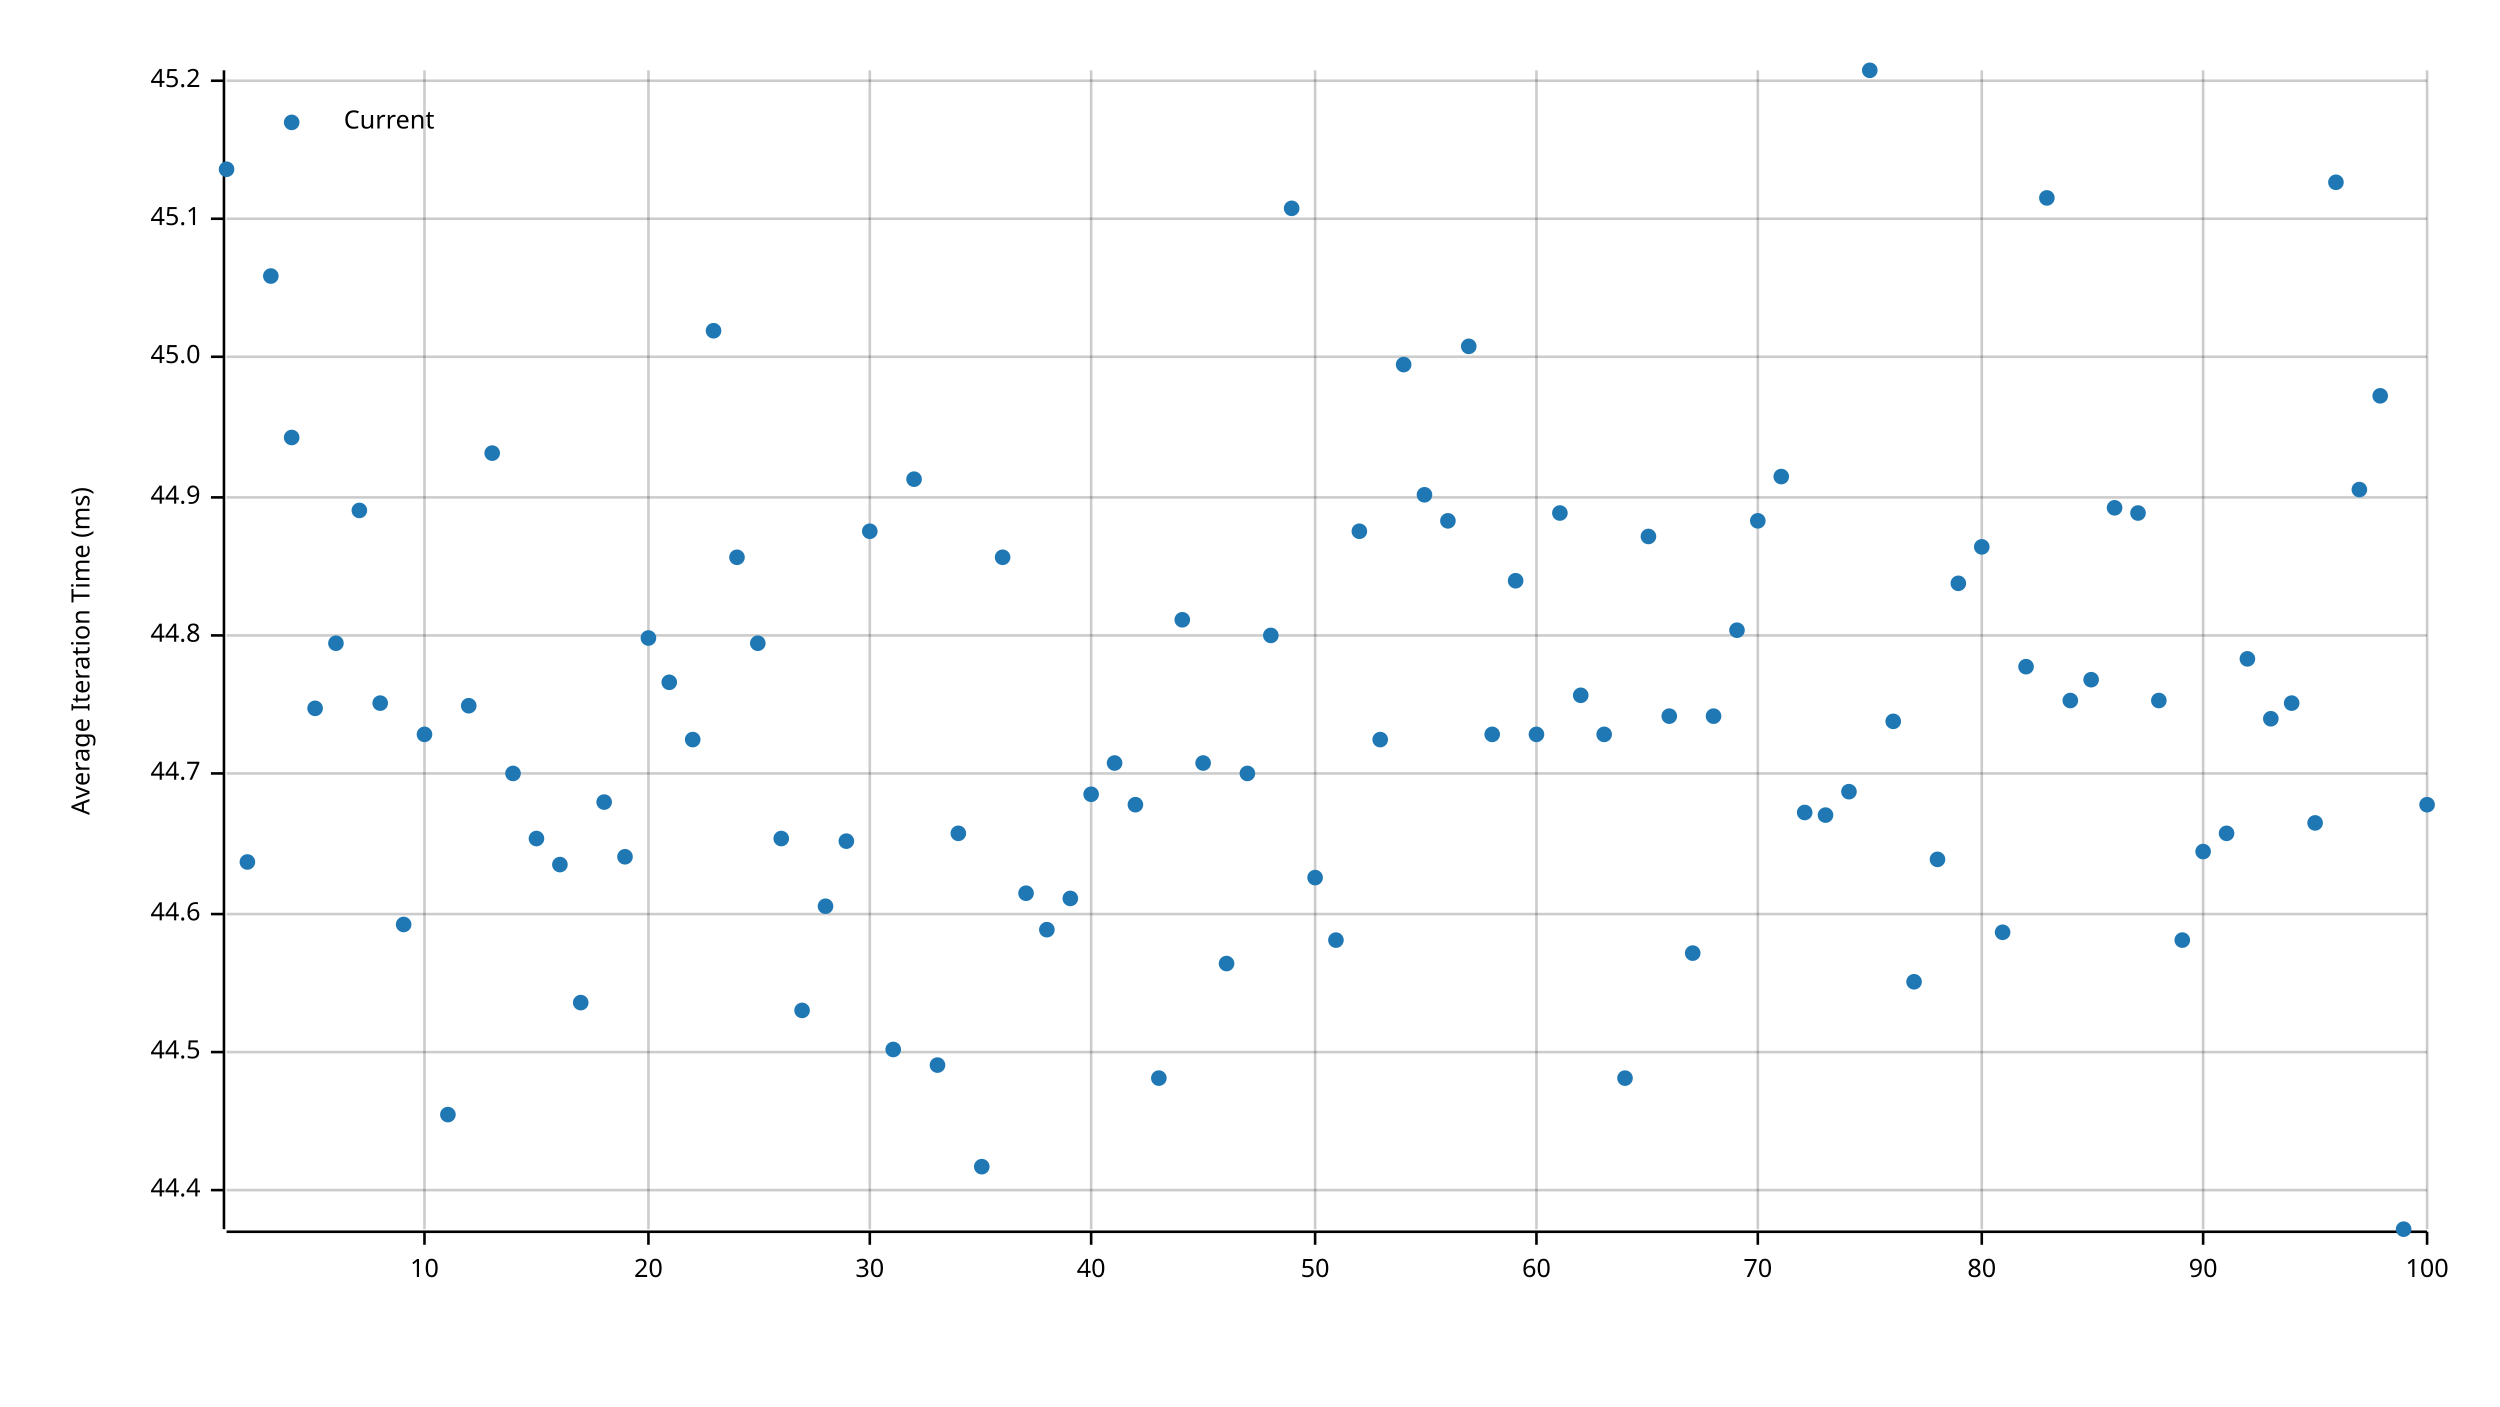
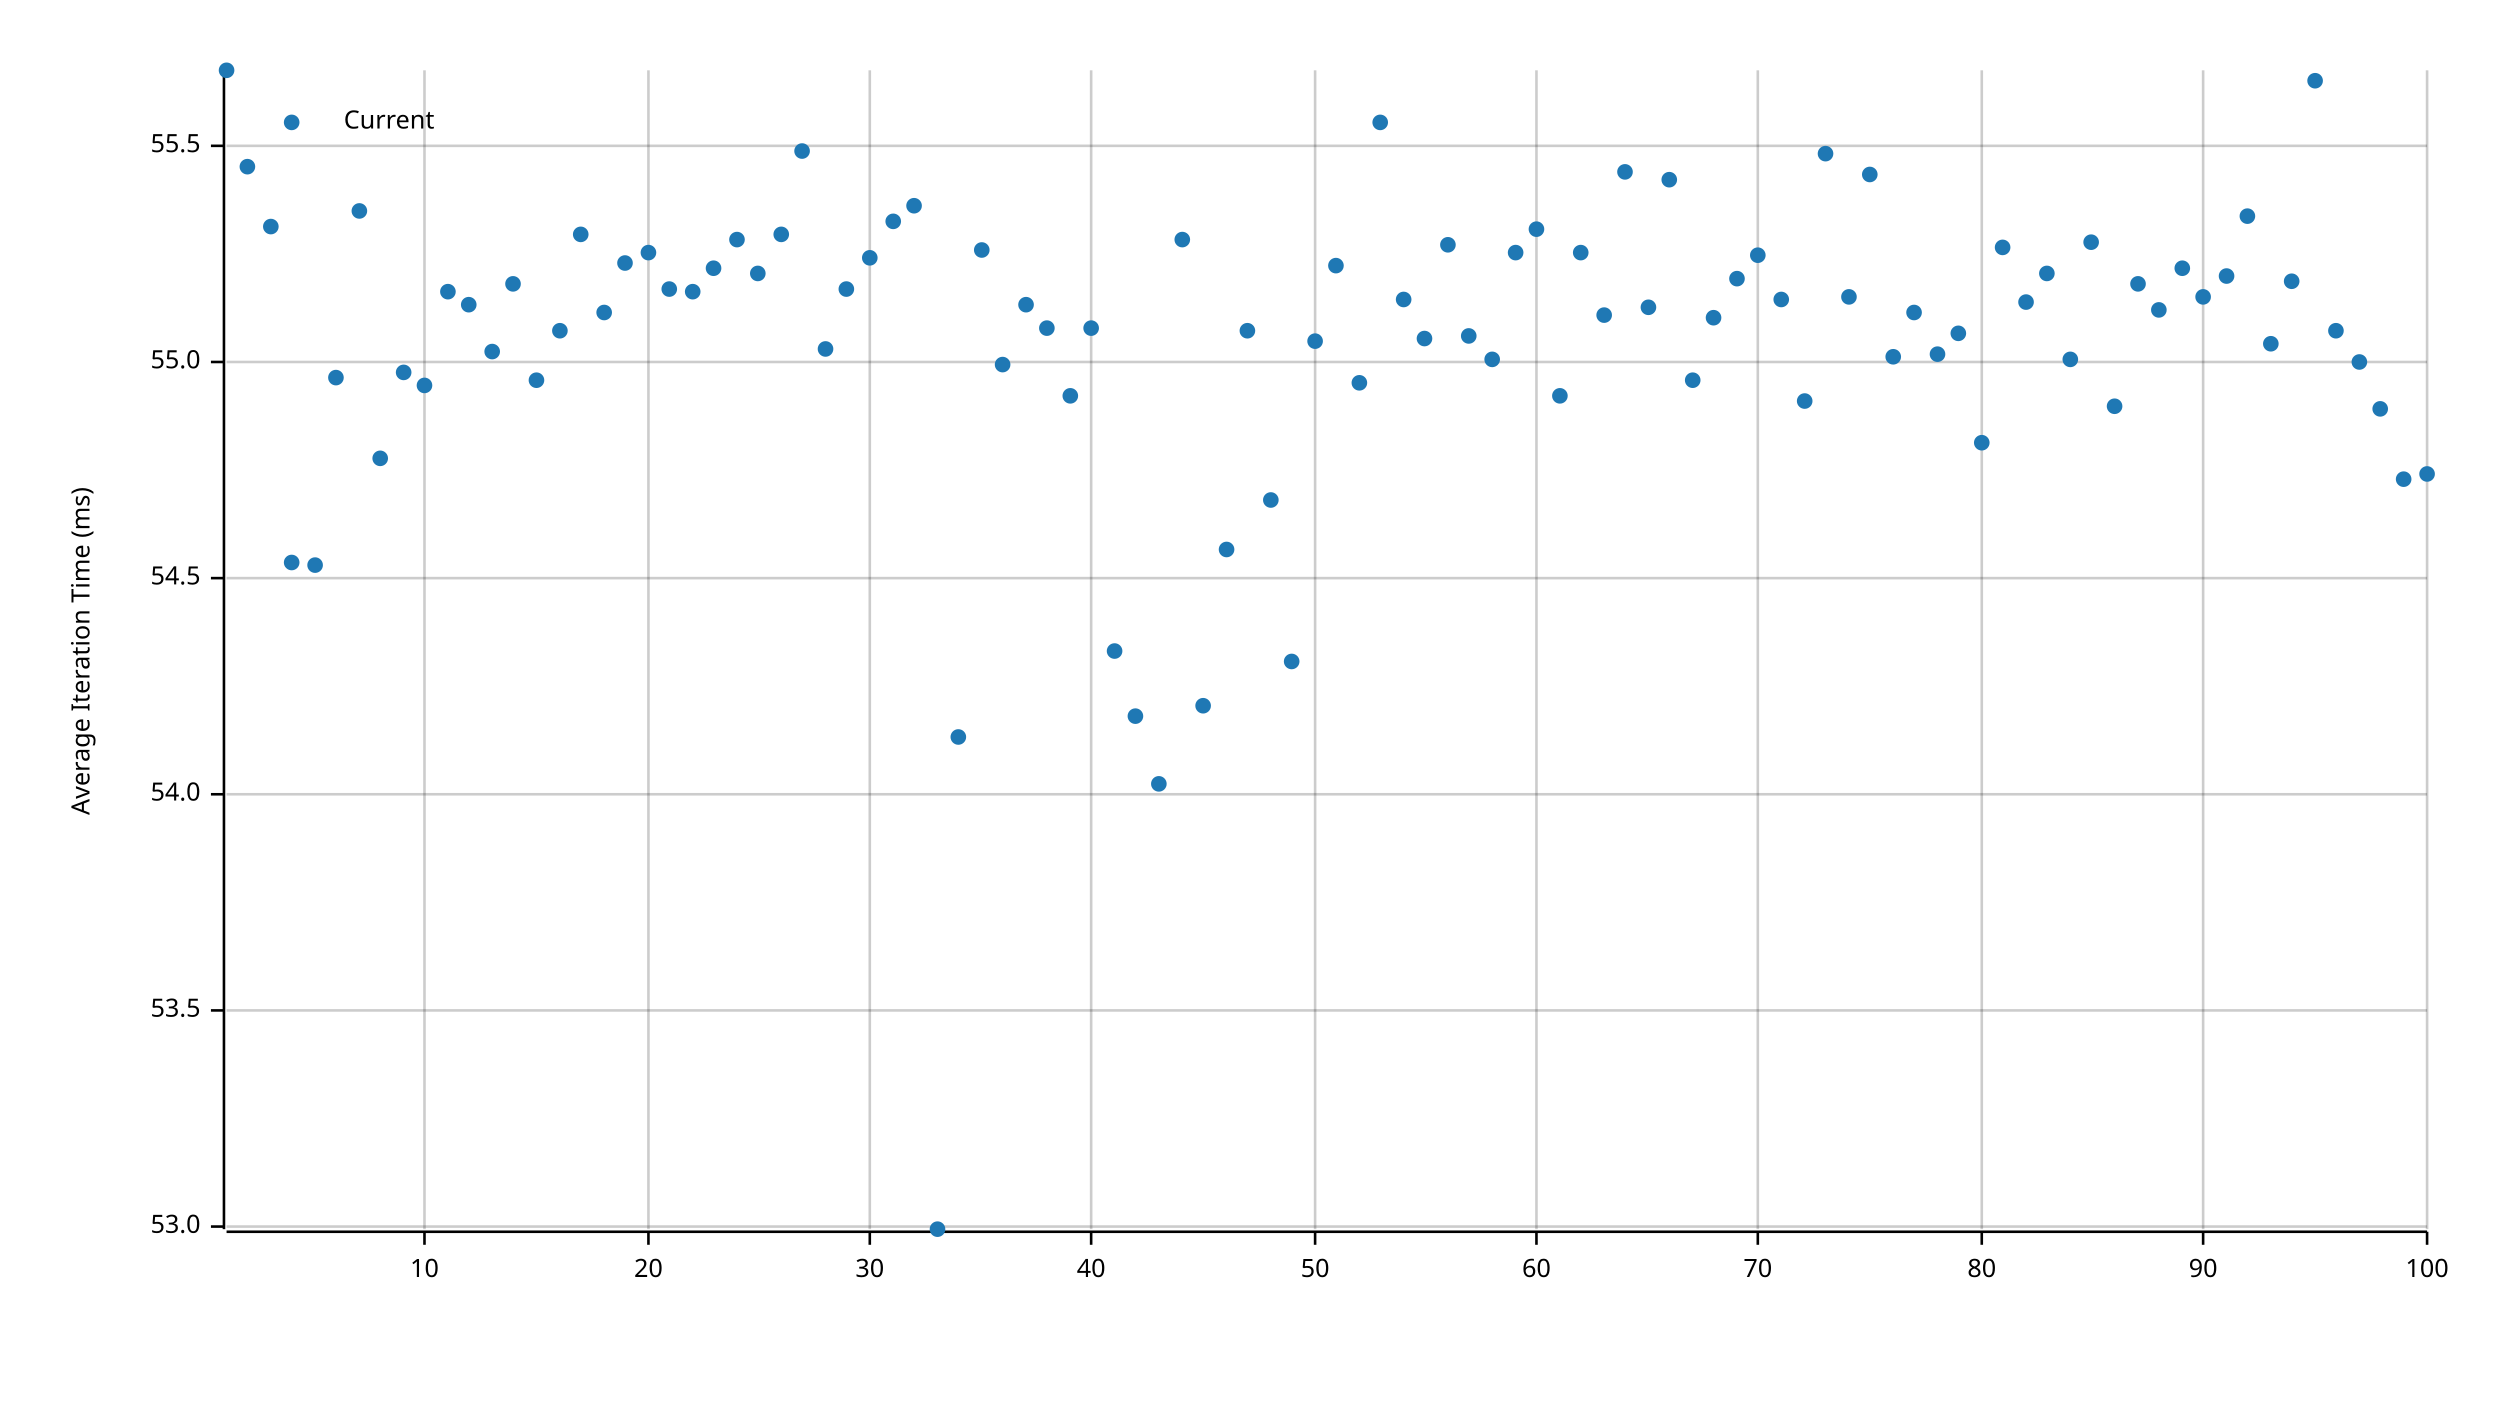
<svg xmlns="http://www.w3.org/2000/svg" width="960" height="540" viewBox="0 0 960 540">
  <text x="27" y="250" dy="0.76em" text-anchor="middle" font-family="sans-serif" font-size="9.677" opacity="1" fill="#000000" transform="rotate(270, 27, 250)">
Average Iteration Time (ms)
</text>
  <line opacity="0.2" stroke="#000000" stroke-width="1" x1="163" y1="472" x2="163" y2="27" />
  <line opacity="0.2" stroke="#000000" stroke-width="1" x1="249" y1="472" x2="249" y2="27" />
  <line opacity="0.2" stroke="#000000" stroke-width="1" x1="334" y1="472" x2="334" y2="27" />
  <line opacity="0.2" stroke="#000000" stroke-width="1" x1="419" y1="472" x2="419" y2="27" />
  <line opacity="0.2" stroke="#000000" stroke-width="1" x1="505" y1="472" x2="505" y2="27" />
  <line opacity="0.2" stroke="#000000" stroke-width="1" x1="590" y1="472" x2="590" y2="27" />
  <line opacity="0.2" stroke="#000000" stroke-width="1" x1="675" y1="472" x2="675" y2="27" />
  <line opacity="0.2" stroke="#000000" stroke-width="1" x1="761" y1="472" x2="761" y2="27" />
  <line opacity="0.2" stroke="#000000" stroke-width="1" x1="846" y1="472" x2="846" y2="27" />
  <line opacity="0.2" stroke="#000000" stroke-width="1" x1="932" y1="472" x2="932" y2="27" />
-   <line opacity="0.2" stroke="#000000" stroke-width="1" x1="87" y1="457" x2="932" y2="457" />
-   <line opacity="0.2" stroke="#000000" stroke-width="1" x1="87" y1="404" x2="932" y2="404" />
-   <line opacity="0.2" stroke="#000000" stroke-width="1" x1="87" y1="351" x2="932" y2="351" />
-   <line opacity="0.2" stroke="#000000" stroke-width="1" x1="87" y1="297" x2="932" y2="297" />
-   <line opacity="0.2" stroke="#000000" stroke-width="1" x1="87" y1="244" x2="932" y2="244" />
-   <line opacity="0.2" stroke="#000000" stroke-width="1" x1="87" y1="191" x2="932" y2="191" />
-   <line opacity="0.2" stroke="#000000" stroke-width="1" x1="87" y1="137" x2="932" y2="137" />
-   <line opacity="0.2" stroke="#000000" stroke-width="1" x1="87" y1="84" x2="932" y2="84" />
-   <line opacity="0.2" stroke="#000000" stroke-width="1" x1="87" y1="31" x2="932" y2="31" />
+   <line opacity="0.2" stroke="#000000" stroke-width="1" x1="87" y1="471" x2="932" y2="471" />
+   <line opacity="0.2" stroke="#000000" stroke-width="1" x1="87" y1="388" x2="932" y2="388" />
+   <line opacity="0.2" stroke="#000000" stroke-width="1" x1="87" y1="305" x2="932" y2="305" />
+   <line opacity="0.2" stroke="#000000" stroke-width="1" x1="87" y1="222" x2="932" y2="222" />
+   <line opacity="0.2" stroke="#000000" stroke-width="1" x1="87" y1="139" x2="932" y2="139" />
+   <line opacity="0.2" stroke="#000000" stroke-width="1" x1="87" y1="56" x2="932" y2="56" />
  <polyline fill="none" opacity="1" stroke="#000000" stroke-width="1" points="86,27 86,472 " />
-   <text x="77" y="457" dy="0.5ex" text-anchor="end" font-family="sans-serif" font-size="9.677" opacity="1" fill="#000000">
- 44.4
+   <text x="77" y="471" dy="0.5ex" text-anchor="end" font-family="sans-serif" font-size="9.677" opacity="1" fill="#000000">
+ 53.0
</text>
-   <polyline fill="none" opacity="1" stroke="#000000" stroke-width="1" points="81,457 86,457 " />
-   <text x="77" y="404" dy="0.5ex" text-anchor="end" font-family="sans-serif" font-size="9.677" opacity="1" fill="#000000">
- 44.5
+   <polyline fill="none" opacity="1" stroke="#000000" stroke-width="1" points="81,471 86,471 " />
+   <text x="77" y="388" dy="0.5ex" text-anchor="end" font-family="sans-serif" font-size="9.677" opacity="1" fill="#000000">
+ 53.5
</text>
-   <polyline fill="none" opacity="1" stroke="#000000" stroke-width="1" points="81,404 86,404 " />
-   <text x="77" y="351" dy="0.5ex" text-anchor="end" font-family="sans-serif" font-size="9.677" opacity="1" fill="#000000">
- 44.6
+   <polyline fill="none" opacity="1" stroke="#000000" stroke-width="1" points="81,388 86,388 " />
+   <text x="77" y="305" dy="0.5ex" text-anchor="end" font-family="sans-serif" font-size="9.677" opacity="1" fill="#000000">
+ 54.0
</text>
-   <polyline fill="none" opacity="1" stroke="#000000" stroke-width="1" points="81,351 86,351 " />
-   <text x="77" y="297" dy="0.5ex" text-anchor="end" font-family="sans-serif" font-size="9.677" opacity="1" fill="#000000">
- 44.7
+   <polyline fill="none" opacity="1" stroke="#000000" stroke-width="1" points="81,305 86,305 " />
+   <text x="77" y="222" dy="0.5ex" text-anchor="end" font-family="sans-serif" font-size="9.677" opacity="1" fill="#000000">
+ 54.5
</text>
-   <polyline fill="none" opacity="1" stroke="#000000" stroke-width="1" points="81,297 86,297 " />
-   <text x="77" y="244" dy="0.5ex" text-anchor="end" font-family="sans-serif" font-size="9.677" opacity="1" fill="#000000">
- 44.8
+   <polyline fill="none" opacity="1" stroke="#000000" stroke-width="1" points="81,222 86,222 " />
+   <text x="77" y="139" dy="0.5ex" text-anchor="end" font-family="sans-serif" font-size="9.677" opacity="1" fill="#000000">
+ 55.0
</text>
-   <polyline fill="none" opacity="1" stroke="#000000" stroke-width="1" points="81,244 86,244 " />
-   <text x="77" y="191" dy="0.5ex" text-anchor="end" font-family="sans-serif" font-size="9.677" opacity="1" fill="#000000">
- 44.9
+   <polyline fill="none" opacity="1" stroke="#000000" stroke-width="1" points="81,139 86,139 " />
+   <text x="77" y="56" dy="0.5ex" text-anchor="end" font-family="sans-serif" font-size="9.677" opacity="1" fill="#000000">
+ 55.5
</text>
-   <polyline fill="none" opacity="1" stroke="#000000" stroke-width="1" points="81,191 86,191 " />
-   <text x="77" y="137" dy="0.5ex" text-anchor="end" font-family="sans-serif" font-size="9.677" opacity="1" fill="#000000">
- 45.0
- </text>
-   <polyline fill="none" opacity="1" stroke="#000000" stroke-width="1" points="81,137 86,137 " />
-   <text x="77" y="84" dy="0.5ex" text-anchor="end" font-family="sans-serif" font-size="9.677" opacity="1" fill="#000000">
- 45.1
- </text>
-   <polyline fill="none" opacity="1" stroke="#000000" stroke-width="1" points="81,84 86,84 " />
-   <text x="77" y="31" dy="0.5ex" text-anchor="end" font-family="sans-serif" font-size="9.677" opacity="1" fill="#000000">
- 45.2
- </text>
-   <polyline fill="none" opacity="1" stroke="#000000" stroke-width="1" points="81,31 86,31 " />
+   <polyline fill="none" opacity="1" stroke="#000000" stroke-width="1" points="81,56 86,56 " />
  <polyline fill="none" opacity="1" stroke="#000000" stroke-width="1" points="87,473 932,473 " />
  <text x="163" y="483" dy="0.76em" text-anchor="middle" font-family="sans-serif" font-size="9.677" opacity="1" fill="#000000">
10
</text>
  <polyline fill="none" opacity="1" stroke="#000000" stroke-width="1" points="163,473 163,478 " />
  <text x="249" y="483" dy="0.76em" text-anchor="middle" font-family="sans-serif" font-size="9.677" opacity="1" fill="#000000">
20
</text>
  <polyline fill="none" opacity="1" stroke="#000000" stroke-width="1" points="249,473 249,478 " />
  <text x="334" y="483" dy="0.76em" text-anchor="middle" font-family="sans-serif" font-size="9.677" opacity="1" fill="#000000">
30
</text>
  <polyline fill="none" opacity="1" stroke="#000000" stroke-width="1" points="334,473 334,478 " />
  <text x="419" y="483" dy="0.76em" text-anchor="middle" font-family="sans-serif" font-size="9.677" opacity="1" fill="#000000">
40
</text>
  <polyline fill="none" opacity="1" stroke="#000000" stroke-width="1" points="419,473 419,478 " />
  <text x="505" y="483" dy="0.76em" text-anchor="middle" font-family="sans-serif" font-size="9.677" opacity="1" fill="#000000">
50
</text>
  <polyline fill="none" opacity="1" stroke="#000000" stroke-width="1" points="505,473 505,478 " />
  <text x="590" y="483" dy="0.76em" text-anchor="middle" font-family="sans-serif" font-size="9.677" opacity="1" fill="#000000">
60
</text>
  <polyline fill="none" opacity="1" stroke="#000000" stroke-width="1" points="590,473 590,478 " />
  <text x="675" y="483" dy="0.76em" text-anchor="middle" font-family="sans-serif" font-size="9.677" opacity="1" fill="#000000">
70
</text>
  <polyline fill="none" opacity="1" stroke="#000000" stroke-width="1" points="675,473 675,478 " />
  <text x="761" y="483" dy="0.76em" text-anchor="middle" font-family="sans-serif" font-size="9.677" opacity="1" fill="#000000">
80
</text>
  <polyline fill="none" opacity="1" stroke="#000000" stroke-width="1" points="761,473 761,478 " />
  <text x="846" y="483" dy="0.76em" text-anchor="middle" font-family="sans-serif" font-size="9.677" opacity="1" fill="#000000">
90
</text>
  <polyline fill="none" opacity="1" stroke="#000000" stroke-width="1" points="846,473 846,478 " />
  <text x="932" y="483" dy="0.76em" text-anchor="middle" font-family="sans-serif" font-size="9.677" opacity="1" fill="#000000">
100
</text>
  <polyline fill="none" opacity="1" stroke="#000000" stroke-width="1" points="932,473 932,478 " />
-   <circle cx="87" cy="65" r="3" opacity="1" fill="#1F78B4" stroke="none" stroke-width="1" />
-   <circle cx="95" cy="331" r="3" opacity="1" fill="#1F78B4" stroke="none" stroke-width="1" />
-   <circle cx="104" cy="106" r="3" opacity="1" fill="#1F78B4" stroke="none" stroke-width="1" />
-   <circle cx="112" cy="168" r="3" opacity="1" fill="#1F78B4" stroke="none" stroke-width="1" />
-   <circle cx="121" cy="272" r="3" opacity="1" fill="#1F78B4" stroke="none" stroke-width="1" />
-   <circle cx="129" cy="247" r="3" opacity="1" fill="#1F78B4" stroke="none" stroke-width="1" />
-   <circle cx="138" cy="196" r="3" opacity="1" fill="#1F78B4" stroke="none" stroke-width="1" />
-   <circle cx="146" cy="270" r="3" opacity="1" fill="#1F78B4" stroke="none" stroke-width="1" />
-   <circle cx="155" cy="355" r="3" opacity="1" fill="#1F78B4" stroke="none" stroke-width="1" />
-   <circle cx="163" cy="282" r="3" opacity="1" fill="#1F78B4" stroke="none" stroke-width="1" />
-   <circle cx="172" cy="428" r="3" opacity="1" fill="#1F78B4" stroke="none" stroke-width="1" />
-   <circle cx="180" cy="271" r="3" opacity="1" fill="#1F78B4" stroke="none" stroke-width="1" />
-   <circle cx="189" cy="174" r="3" opacity="1" fill="#1F78B4" stroke="none" stroke-width="1" />
-   <circle cx="197" cy="297" r="3" opacity="1" fill="#1F78B4" stroke="none" stroke-width="1" />
-   <circle cx="206" cy="322" r="3" opacity="1" fill="#1F78B4" stroke="none" stroke-width="1" />
-   <circle cx="215" cy="332" r="3" opacity="1" fill="#1F78B4" stroke="none" stroke-width="1" />
-   <circle cx="223" cy="385" r="3" opacity="1" fill="#1F78B4" stroke="none" stroke-width="1" />
-   <circle cx="232" cy="308" r="3" opacity="1" fill="#1F78B4" stroke="none" stroke-width="1" />
-   <circle cx="240" cy="329" r="3" opacity="1" fill="#1F78B4" stroke="none" stroke-width="1" />
-   <circle cx="249" cy="245" r="3" opacity="1" fill="#1F78B4" stroke="none" stroke-width="1" />
-   <circle cx="257" cy="262" r="3" opacity="1" fill="#1F78B4" stroke="none" stroke-width="1" />
-   <circle cx="266" cy="284" r="3" opacity="1" fill="#1F78B4" stroke="none" stroke-width="1" />
-   <circle cx="274" cy="127" r="3" opacity="1" fill="#1F78B4" stroke="none" stroke-width="1" />
-   <circle cx="283" cy="214" r="3" opacity="1" fill="#1F78B4" stroke="none" stroke-width="1" />
-   <circle cx="291" cy="247" r="3" opacity="1" fill="#1F78B4" stroke="none" stroke-width="1" />
-   <circle cx="300" cy="322" r="3" opacity="1" fill="#1F78B4" stroke="none" stroke-width="1" />
-   <circle cx="308" cy="388" r="3" opacity="1" fill="#1F78B4" stroke="none" stroke-width="1" />
-   <circle cx="317" cy="348" r="3" opacity="1" fill="#1F78B4" stroke="none" stroke-width="1" />
-   <circle cx="325" cy="323" r="3" opacity="1" fill="#1F78B4" stroke="none" stroke-width="1" />
-   <circle cx="334" cy="204" r="3" opacity="1" fill="#1F78B4" stroke="none" stroke-width="1" />
-   <circle cx="343" cy="403" r="3" opacity="1" fill="#1F78B4" stroke="none" stroke-width="1" />
-   <circle cx="351" cy="184" r="3" opacity="1" fill="#1F78B4" stroke="none" stroke-width="1" />
-   <circle cx="360" cy="409" r="3" opacity="1" fill="#1F78B4" stroke="none" stroke-width="1" />
-   <circle cx="368" cy="320" r="3" opacity="1" fill="#1F78B4" stroke="none" stroke-width="1" />
-   <circle cx="377" cy="448" r="3" opacity="1" fill="#1F78B4" stroke="none" stroke-width="1" />
-   <circle cx="385" cy="214" r="3" opacity="1" fill="#1F78B4" stroke="none" stroke-width="1" />
-   <circle cx="394" cy="343" r="3" opacity="1" fill="#1F78B4" stroke="none" stroke-width="1" />
-   <circle cx="402" cy="357" r="3" opacity="1" fill="#1F78B4" stroke="none" stroke-width="1" />
-   <circle cx="411" cy="345" r="3" opacity="1" fill="#1F78B4" stroke="none" stroke-width="1" />
-   <circle cx="419" cy="305" r="3" opacity="1" fill="#1F78B4" stroke="none" stroke-width="1" />
-   <circle cx="428" cy="293" r="3" opacity="1" fill="#1F78B4" stroke="none" stroke-width="1" />
-   <circle cx="436" cy="309" r="3" opacity="1" fill="#1F78B4" stroke="none" stroke-width="1" />
-   <circle cx="445" cy="414" r="3" opacity="1" fill="#1F78B4" stroke="none" stroke-width="1" />
-   <circle cx="454" cy="238" r="3" opacity="1" fill="#1F78B4" stroke="none" stroke-width="1" />
-   <circle cx="462" cy="293" r="3" opacity="1" fill="#1F78B4" stroke="none" stroke-width="1" />
-   <circle cx="471" cy="370" r="3" opacity="1" fill="#1F78B4" stroke="none" stroke-width="1" />
-   <circle cx="479" cy="297" r="3" opacity="1" fill="#1F78B4" stroke="none" stroke-width="1" />
-   <circle cx="488" cy="244" r="3" opacity="1" fill="#1F78B4" stroke="none" stroke-width="1" />
-   <circle cx="496" cy="80" r="3" opacity="1" fill="#1F78B4" stroke="none" stroke-width="1" />
-   <circle cx="505" cy="337" r="3" opacity="1" fill="#1F78B4" stroke="none" stroke-width="1" />
-   <circle cx="513" cy="361" r="3" opacity="1" fill="#1F78B4" stroke="none" stroke-width="1" />
-   <circle cx="522" cy="204" r="3" opacity="1" fill="#1F78B4" stroke="none" stroke-width="1" />
-   <circle cx="530" cy="284" r="3" opacity="1" fill="#1F78B4" stroke="none" stroke-width="1" />
-   <circle cx="539" cy="140" r="3" opacity="1" fill="#1F78B4" stroke="none" stroke-width="1" />
-   <circle cx="547" cy="190" r="3" opacity="1" fill="#1F78B4" stroke="none" stroke-width="1" />
-   <circle cx="556" cy="200" r="3" opacity="1" fill="#1F78B4" stroke="none" stroke-width="1" />
-   <circle cx="564" cy="133" r="3" opacity="1" fill="#1F78B4" stroke="none" stroke-width="1" />
-   <circle cx="573" cy="282" r="3" opacity="1" fill="#1F78B4" stroke="none" stroke-width="1" />
-   <circle cx="582" cy="223" r="3" opacity="1" fill="#1F78B4" stroke="none" stroke-width="1" />
-   <circle cx="590" cy="282" r="3" opacity="1" fill="#1F78B4" stroke="none" stroke-width="1" />
-   <circle cx="599" cy="197" r="3" opacity="1" fill="#1F78B4" stroke="none" stroke-width="1" />
-   <circle cx="607" cy="267" r="3" opacity="1" fill="#1F78B4" stroke="none" stroke-width="1" />
-   <circle cx="616" cy="282" r="3" opacity="1" fill="#1F78B4" stroke="none" stroke-width="1" />
-   <circle cx="624" cy="414" r="3" opacity="1" fill="#1F78B4" stroke="none" stroke-width="1" />
-   <circle cx="633" cy="206" r="3" opacity="1" fill="#1F78B4" stroke="none" stroke-width="1" />
-   <circle cx="641" cy="275" r="3" opacity="1" fill="#1F78B4" stroke="none" stroke-width="1" />
-   <circle cx="650" cy="366" r="3" opacity="1" fill="#1F78B4" stroke="none" stroke-width="1" />
-   <circle cx="658" cy="275" r="3" opacity="1" fill="#1F78B4" stroke="none" stroke-width="1" />
-   <circle cx="667" cy="242" r="3" opacity="1" fill="#1F78B4" stroke="none" stroke-width="1" />
-   <circle cx="675" cy="200" r="3" opacity="1" fill="#1F78B4" stroke="none" stroke-width="1" />
-   <circle cx="684" cy="183" r="3" opacity="1" fill="#1F78B4" stroke="none" stroke-width="1" />
-   <circle cx="693" cy="312" r="3" opacity="1" fill="#1F78B4" stroke="none" stroke-width="1" />
-   <circle cx="701" cy="313" r="3" opacity="1" fill="#1F78B4" stroke="none" stroke-width="1" />
-   <circle cx="710" cy="304" r="3" opacity="1" fill="#1F78B4" stroke="none" stroke-width="1" />
-   <circle cx="718" cy="27" r="3" opacity="1" fill="#1F78B4" stroke="none" stroke-width="1" />
-   <circle cx="727" cy="277" r="3" opacity="1" fill="#1F78B4" stroke="none" stroke-width="1" />
-   <circle cx="735" cy="377" r="3" opacity="1" fill="#1F78B4" stroke="none" stroke-width="1" />
-   <circle cx="744" cy="330" r="3" opacity="1" fill="#1F78B4" stroke="none" stroke-width="1" />
-   <circle cx="752" cy="224" r="3" opacity="1" fill="#1F78B4" stroke="none" stroke-width="1" />
-   <circle cx="761" cy="210" r="3" opacity="1" fill="#1F78B4" stroke="none" stroke-width="1" />
-   <circle cx="769" cy="358" r="3" opacity="1" fill="#1F78B4" stroke="none" stroke-width="1" />
-   <circle cx="778" cy="256" r="3" opacity="1" fill="#1F78B4" stroke="none" stroke-width="1" />
-   <circle cx="786" cy="76" r="3" opacity="1" fill="#1F78B4" stroke="none" stroke-width="1" />
-   <circle cx="795" cy="269" r="3" opacity="1" fill="#1F78B4" stroke="none" stroke-width="1" />
-   <circle cx="803" cy="261" r="3" opacity="1" fill="#1F78B4" stroke="none" stroke-width="1" />
-   <circle cx="812" cy="195" r="3" opacity="1" fill="#1F78B4" stroke="none" stroke-width="1" />
-   <circle cx="821" cy="197" r="3" opacity="1" fill="#1F78B4" stroke="none" stroke-width="1" />
-   <circle cx="829" cy="269" r="3" opacity="1" fill="#1F78B4" stroke="none" stroke-width="1" />
-   <circle cx="838" cy="361" r="3" opacity="1" fill="#1F78B4" stroke="none" stroke-width="1" />
-   <circle cx="846" cy="327" r="3" opacity="1" fill="#1F78B4" stroke="none" stroke-width="1" />
-   <circle cx="855" cy="320" r="3" opacity="1" fill="#1F78B4" stroke="none" stroke-width="1" />
-   <circle cx="863" cy="253" r="3" opacity="1" fill="#1F78B4" stroke="none" stroke-width="1" />
-   <circle cx="872" cy="276" r="3" opacity="1" fill="#1F78B4" stroke="none" stroke-width="1" />
-   <circle cx="880" cy="270" r="3" opacity="1" fill="#1F78B4" stroke="none" stroke-width="1" />
-   <circle cx="889" cy="316" r="3" opacity="1" fill="#1F78B4" stroke="none" stroke-width="1" />
-   <circle cx="897" cy="70" r="3" opacity="1" fill="#1F78B4" stroke="none" stroke-width="1" />
-   <circle cx="906" cy="188" r="3" opacity="1" fill="#1F78B4" stroke="none" stroke-width="1" />
-   <circle cx="914" cy="152" r="3" opacity="1" fill="#1F78B4" stroke="none" stroke-width="1" />
-   <circle cx="923" cy="472" r="3" opacity="1" fill="#1F78B4" stroke="none" stroke-width="1" />
-   <circle cx="932" cy="309" r="3" opacity="1" fill="#1F78B4" stroke="none" stroke-width="1" />
+   <circle cx="87" cy="27" r="3" opacity="1" fill="#1F78B4" stroke="none" stroke-width="1" />
+   <circle cx="95" cy="64" r="3" opacity="1" fill="#1F78B4" stroke="none" stroke-width="1" />
+   <circle cx="104" cy="87" r="3" opacity="1" fill="#1F78B4" stroke="none" stroke-width="1" />
+   <circle cx="112" cy="216" r="3" opacity="1" fill="#1F78B4" stroke="none" stroke-width="1" />
+   <circle cx="121" cy="217" r="3" opacity="1" fill="#1F78B4" stroke="none" stroke-width="1" />
+   <circle cx="129" cy="145" r="3" opacity="1" fill="#1F78B4" stroke="none" stroke-width="1" />
+   <circle cx="138" cy="81" r="3" opacity="1" fill="#1F78B4" stroke="none" stroke-width="1" />
+   <circle cx="146" cy="176" r="3" opacity="1" fill="#1F78B4" stroke="none" stroke-width="1" />
+   <circle cx="155" cy="143" r="3" opacity="1" fill="#1F78B4" stroke="none" stroke-width="1" />
+   <circle cx="163" cy="148" r="3" opacity="1" fill="#1F78B4" stroke="none" stroke-width="1" />
+   <circle cx="172" cy="112" r="3" opacity="1" fill="#1F78B4" stroke="none" stroke-width="1" />
+   <circle cx="180" cy="117" r="3" opacity="1" fill="#1F78B4" stroke="none" stroke-width="1" />
+   <circle cx="189" cy="135" r="3" opacity="1" fill="#1F78B4" stroke="none" stroke-width="1" />
+   <circle cx="197" cy="109" r="3" opacity="1" fill="#1F78B4" stroke="none" stroke-width="1" />
+   <circle cx="206" cy="146" r="3" opacity="1" fill="#1F78B4" stroke="none" stroke-width="1" />
+   <circle cx="215" cy="127" r="3" opacity="1" fill="#1F78B4" stroke="none" stroke-width="1" />
+   <circle cx="223" cy="90" r="3" opacity="1" fill="#1F78B4" stroke="none" stroke-width="1" />
+   <circle cx="232" cy="120" r="3" opacity="1" fill="#1F78B4" stroke="none" stroke-width="1" />
+   <circle cx="240" cy="101" r="3" opacity="1" fill="#1F78B4" stroke="none" stroke-width="1" />
+   <circle cx="249" cy="97" r="3" opacity="1" fill="#1F78B4" stroke="none" stroke-width="1" />
+   <circle cx="257" cy="111" r="3" opacity="1" fill="#1F78B4" stroke="none" stroke-width="1" />
+   <circle cx="266" cy="112" r="3" opacity="1" fill="#1F78B4" stroke="none" stroke-width="1" />
+   <circle cx="274" cy="103" r="3" opacity="1" fill="#1F78B4" stroke="none" stroke-width="1" />
+   <circle cx="283" cy="92" r="3" opacity="1" fill="#1F78B4" stroke="none" stroke-width="1" />
+   <circle cx="291" cy="105" r="3" opacity="1" fill="#1F78B4" stroke="none" stroke-width="1" />
+   <circle cx="300" cy="90" r="3" opacity="1" fill="#1F78B4" stroke="none" stroke-width="1" />
+   <circle cx="308" cy="58" r="3" opacity="1" fill="#1F78B4" stroke="none" stroke-width="1" />
+   <circle cx="317" cy="134" r="3" opacity="1" fill="#1F78B4" stroke="none" stroke-width="1" />
+   <circle cx="325" cy="111" r="3" opacity="1" fill="#1F78B4" stroke="none" stroke-width="1" />
+   <circle cx="334" cy="99" r="3" opacity="1" fill="#1F78B4" stroke="none" stroke-width="1" />
+   <circle cx="343" cy="85" r="3" opacity="1" fill="#1F78B4" stroke="none" stroke-width="1" />
+   <circle cx="351" cy="79" r="3" opacity="1" fill="#1F78B4" stroke="none" stroke-width="1" />
+   <circle cx="360" cy="472" r="3" opacity="1" fill="#1F78B4" stroke="none" stroke-width="1" />
+   <circle cx="368" cy="283" r="3" opacity="1" fill="#1F78B4" stroke="none" stroke-width="1" />
+   <circle cx="377" cy="96" r="3" opacity="1" fill="#1F78B4" stroke="none" stroke-width="1" />
+   <circle cx="385" cy="140" r="3" opacity="1" fill="#1F78B4" stroke="none" stroke-width="1" />
+   <circle cx="394" cy="117" r="3" opacity="1" fill="#1F78B4" stroke="none" stroke-width="1" />
+   <circle cx="402" cy="126" r="3" opacity="1" fill="#1F78B4" stroke="none" stroke-width="1" />
+   <circle cx="411" cy="152" r="3" opacity="1" fill="#1F78B4" stroke="none" stroke-width="1" />
+   <circle cx="419" cy="126" r="3" opacity="1" fill="#1F78B4" stroke="none" stroke-width="1" />
+   <circle cx="428" cy="250" r="3" opacity="1" fill="#1F78B4" stroke="none" stroke-width="1" />
+   <circle cx="436" cy="275" r="3" opacity="1" fill="#1F78B4" stroke="none" stroke-width="1" />
+   <circle cx="445" cy="301" r="3" opacity="1" fill="#1F78B4" stroke="none" stroke-width="1" />
+   <circle cx="454" cy="92" r="3" opacity="1" fill="#1F78B4" stroke="none" stroke-width="1" />
+   <circle cx="462" cy="271" r="3" opacity="1" fill="#1F78B4" stroke="none" stroke-width="1" />
+   <circle cx="471" cy="211" r="3" opacity="1" fill="#1F78B4" stroke="none" stroke-width="1" />
+   <circle cx="479" cy="127" r="3" opacity="1" fill="#1F78B4" stroke="none" stroke-width="1" />
+   <circle cx="488" cy="192" r="3" opacity="1" fill="#1F78B4" stroke="none" stroke-width="1" />
+   <circle cx="496" cy="254" r="3" opacity="1" fill="#1F78B4" stroke="none" stroke-width="1" />
+   <circle cx="505" cy="131" r="3" opacity="1" fill="#1F78B4" stroke="none" stroke-width="1" />
+   <circle cx="513" cy="102" r="3" opacity="1" fill="#1F78B4" stroke="none" stroke-width="1" />
+   <circle cx="522" cy="147" r="3" opacity="1" fill="#1F78B4" stroke="none" stroke-width="1" />
+   <circle cx="530" cy="47" r="3" opacity="1" fill="#1F78B4" stroke="none" stroke-width="1" />
+   <circle cx="539" cy="115" r="3" opacity="1" fill="#1F78B4" stroke="none" stroke-width="1" />
+   <circle cx="547" cy="130" r="3" opacity="1" fill="#1F78B4" stroke="none" stroke-width="1" />
+   <circle cx="556" cy="94" r="3" opacity="1" fill="#1F78B4" stroke="none" stroke-width="1" />
+   <circle cx="564" cy="129" r="3" opacity="1" fill="#1F78B4" stroke="none" stroke-width="1" />
+   <circle cx="573" cy="138" r="3" opacity="1" fill="#1F78B4" stroke="none" stroke-width="1" />
+   <circle cx="582" cy="97" r="3" opacity="1" fill="#1F78B4" stroke="none" stroke-width="1" />
+   <circle cx="590" cy="88" r="3" opacity="1" fill="#1F78B4" stroke="none" stroke-width="1" />
+   <circle cx="599" cy="152" r="3" opacity="1" fill="#1F78B4" stroke="none" stroke-width="1" />
+   <circle cx="607" cy="97" r="3" opacity="1" fill="#1F78B4" stroke="none" stroke-width="1" />
+   <circle cx="616" cy="121" r="3" opacity="1" fill="#1F78B4" stroke="none" stroke-width="1" />
+   <circle cx="624" cy="66" r="3" opacity="1" fill="#1F78B4" stroke="none" stroke-width="1" />
+   <circle cx="633" cy="118" r="3" opacity="1" fill="#1F78B4" stroke="none" stroke-width="1" />
+   <circle cx="641" cy="69" r="3" opacity="1" fill="#1F78B4" stroke="none" stroke-width="1" />
+   <circle cx="650" cy="146" r="3" opacity="1" fill="#1F78B4" stroke="none" stroke-width="1" />
+   <circle cx="658" cy="122" r="3" opacity="1" fill="#1F78B4" stroke="none" stroke-width="1" />
+   <circle cx="667" cy="107" r="3" opacity="1" fill="#1F78B4" stroke="none" stroke-width="1" />
+   <circle cx="675" cy="98" r="3" opacity="1" fill="#1F78B4" stroke="none" stroke-width="1" />
+   <circle cx="684" cy="115" r="3" opacity="1" fill="#1F78B4" stroke="none" stroke-width="1" />
+   <circle cx="693" cy="154" r="3" opacity="1" fill="#1F78B4" stroke="none" stroke-width="1" />
+   <circle cx="701" cy="59" r="3" opacity="1" fill="#1F78B4" stroke="none" stroke-width="1" />
+   <circle cx="710" cy="114" r="3" opacity="1" fill="#1F78B4" stroke="none" stroke-width="1" />
+   <circle cx="718" cy="67" r="3" opacity="1" fill="#1F78B4" stroke="none" stroke-width="1" />
+   <circle cx="727" cy="137" r="3" opacity="1" fill="#1F78B4" stroke="none" stroke-width="1" />
+   <circle cx="735" cy="120" r="3" opacity="1" fill="#1F78B4" stroke="none" stroke-width="1" />
+   <circle cx="744" cy="136" r="3" opacity="1" fill="#1F78B4" stroke="none" stroke-width="1" />
+   <circle cx="752" cy="128" r="3" opacity="1" fill="#1F78B4" stroke="none" stroke-width="1" />
+   <circle cx="761" cy="170" r="3" opacity="1" fill="#1F78B4" stroke="none" stroke-width="1" />
+   <circle cx="769" cy="95" r="3" opacity="1" fill="#1F78B4" stroke="none" stroke-width="1" />
+   <circle cx="778" cy="116" r="3" opacity="1" fill="#1F78B4" stroke="none" stroke-width="1" />
+   <circle cx="786" cy="105" r="3" opacity="1" fill="#1F78B4" stroke="none" stroke-width="1" />
+   <circle cx="795" cy="138" r="3" opacity="1" fill="#1F78B4" stroke="none" stroke-width="1" />
+   <circle cx="803" cy="93" r="3" opacity="1" fill="#1F78B4" stroke="none" stroke-width="1" />
+   <circle cx="812" cy="156" r="3" opacity="1" fill="#1F78B4" stroke="none" stroke-width="1" />
+   <circle cx="821" cy="109" r="3" opacity="1" fill="#1F78B4" stroke="none" stroke-width="1" />
+   <circle cx="829" cy="119" r="3" opacity="1" fill="#1F78B4" stroke="none" stroke-width="1" />
+   <circle cx="838" cy="103" r="3" opacity="1" fill="#1F78B4" stroke="none" stroke-width="1" />
+   <circle cx="846" cy="114" r="3" opacity="1" fill="#1F78B4" stroke="none" stroke-width="1" />
+   <circle cx="855" cy="106" r="3" opacity="1" fill="#1F78B4" stroke="none" stroke-width="1" />
+   <circle cx="863" cy="83" r="3" opacity="1" fill="#1F78B4" stroke="none" stroke-width="1" />
+   <circle cx="872" cy="132" r="3" opacity="1" fill="#1F78B4" stroke="none" stroke-width="1" />
+   <circle cx="880" cy="108" r="3" opacity="1" fill="#1F78B4" stroke="none" stroke-width="1" />
+   <circle cx="889" cy="31" r="3" opacity="1" fill="#1F78B4" stroke="none" stroke-width="1" />
+   <circle cx="897" cy="127" r="3" opacity="1" fill="#1F78B4" stroke="none" stroke-width="1" />
+   <circle cx="906" cy="139" r="3" opacity="1" fill="#1F78B4" stroke="none" stroke-width="1" />
+   <circle cx="914" cy="157" r="3" opacity="1" fill="#1F78B4" stroke="none" stroke-width="1" />
+   <circle cx="923" cy="184" r="3" opacity="1" fill="#1F78B4" stroke="none" stroke-width="1" />
+   <circle cx="932" cy="182" r="3" opacity="1" fill="#1F78B4" stroke="none" stroke-width="1" />
  <text x="132" y="42" dy="0.76em" text-anchor="start" font-family="sans-serif" font-size="9.677" opacity="1" fill="#000000">
Current
</text>
  <circle cx="112" cy="47" r="3" opacity="1" fill="#1F78B4" stroke="none" stroke-width="1" />
</svg>
